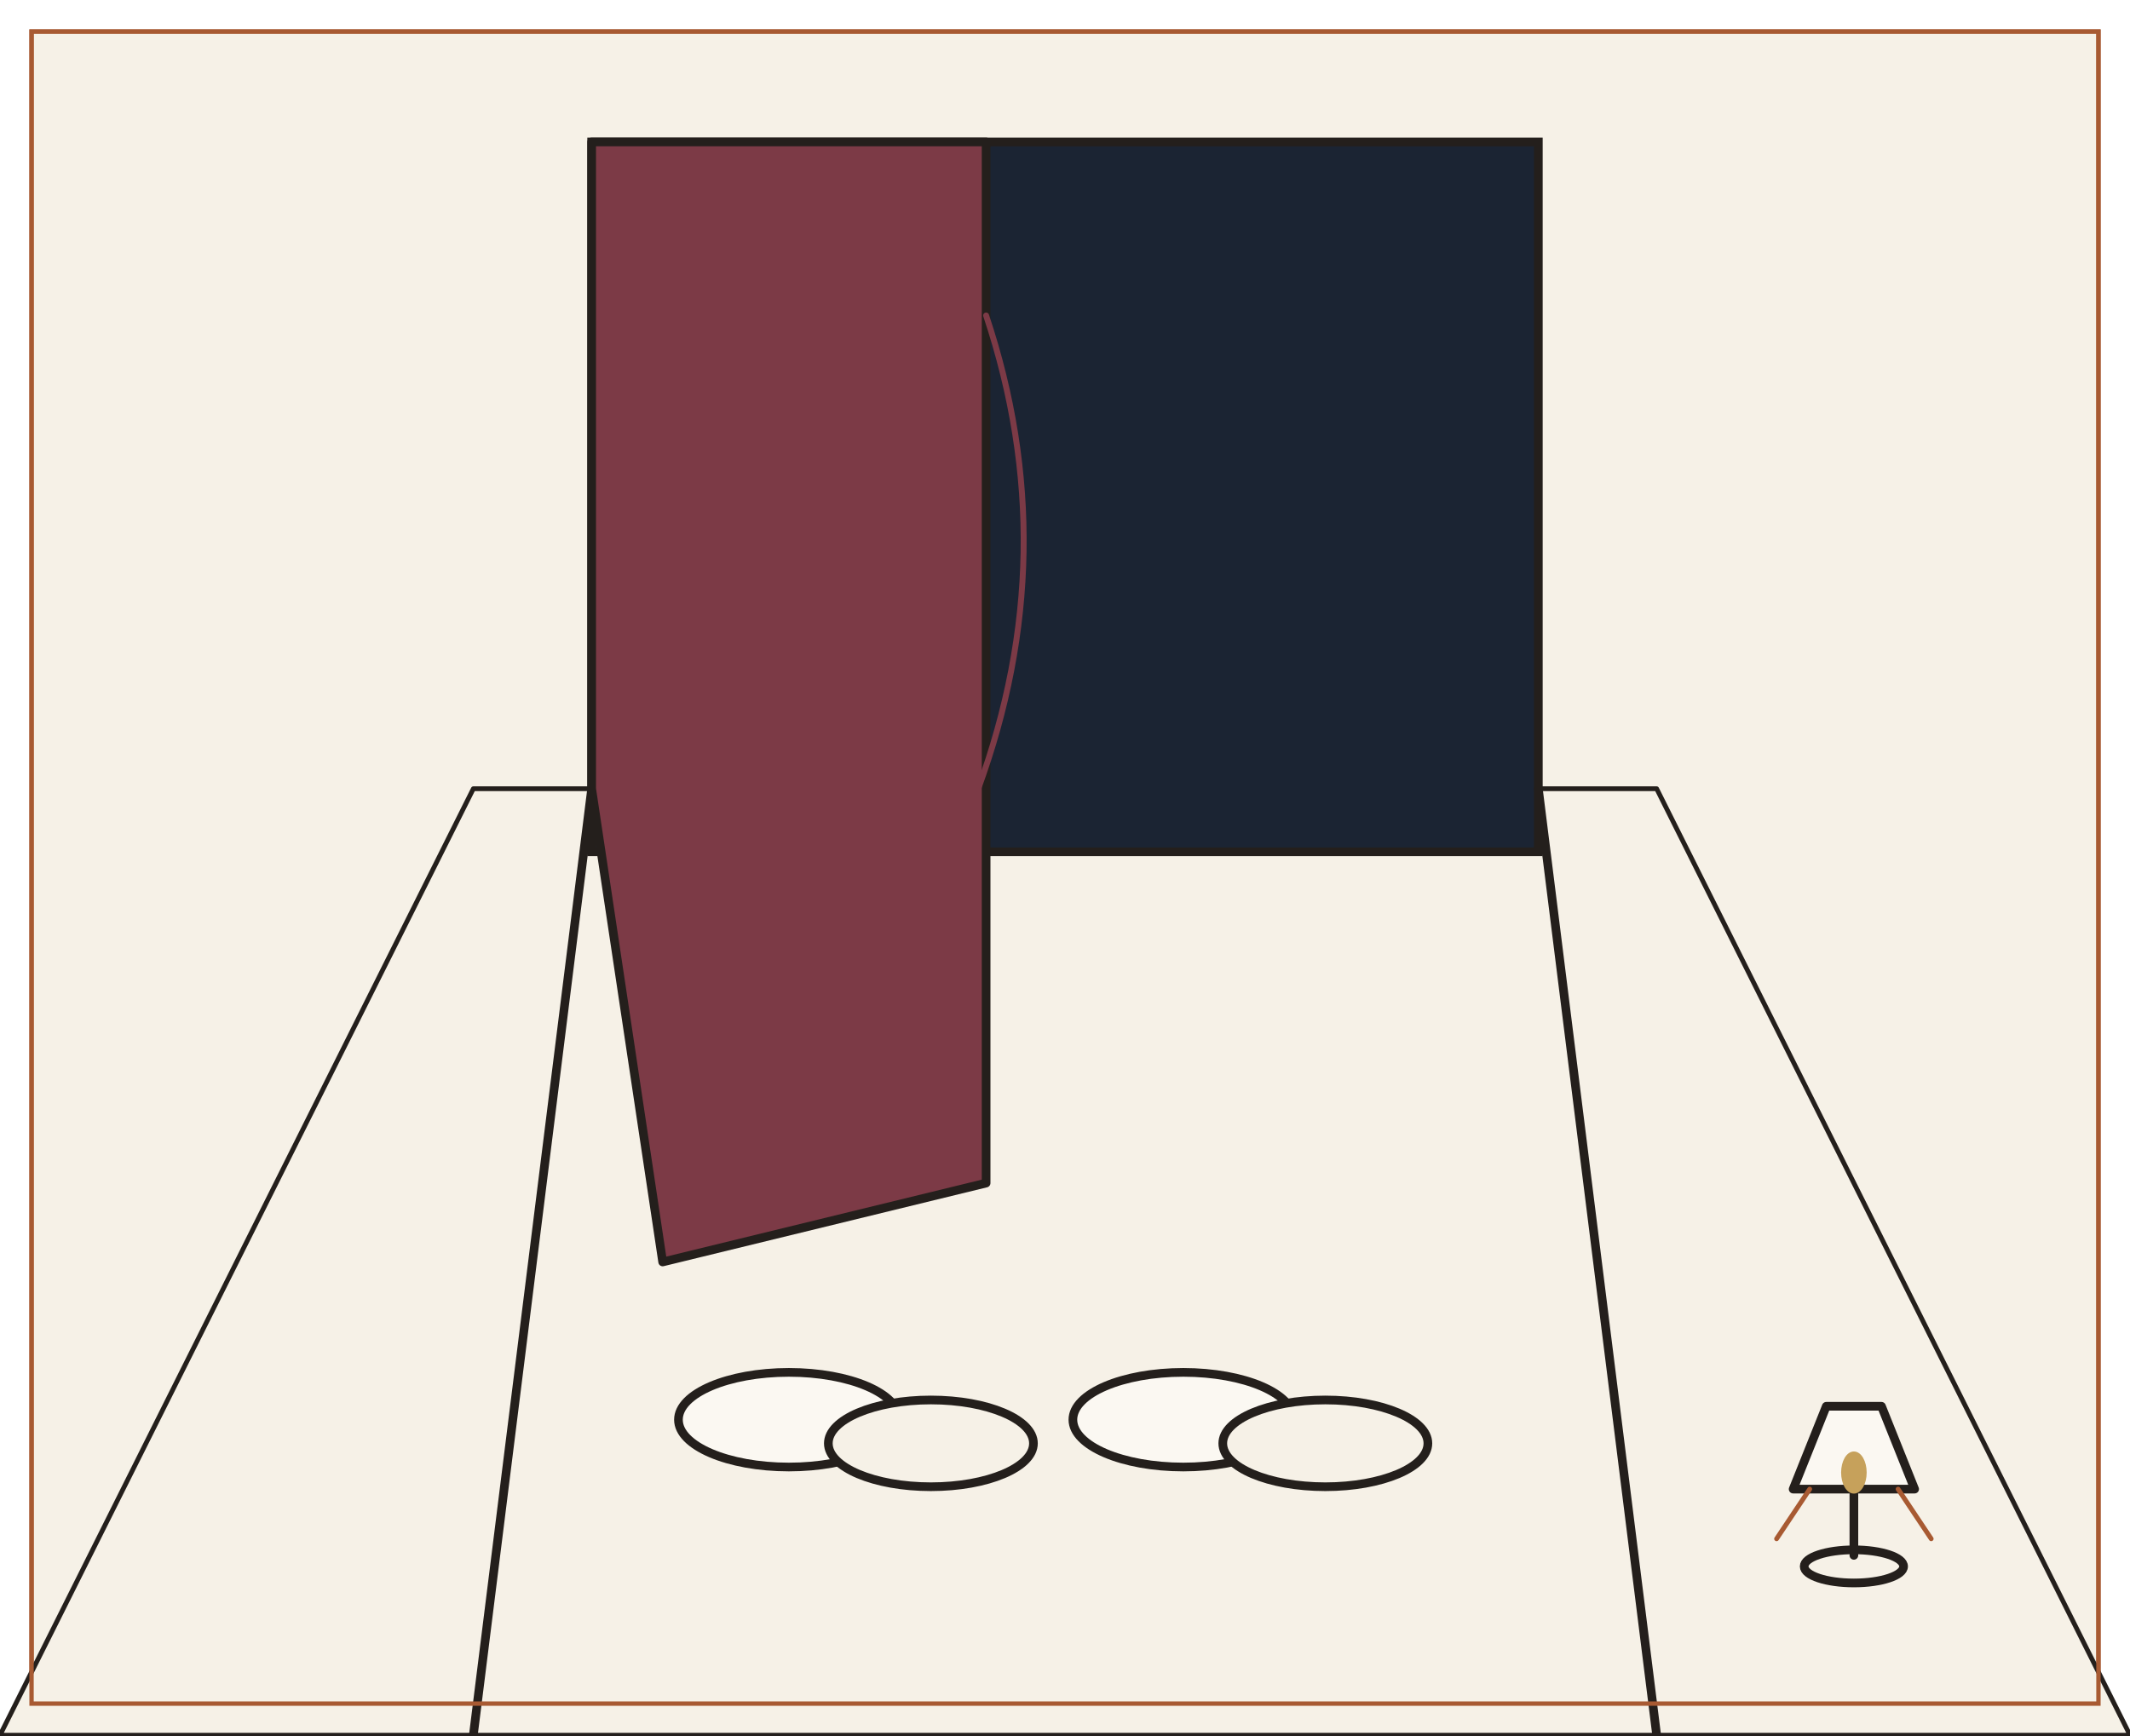
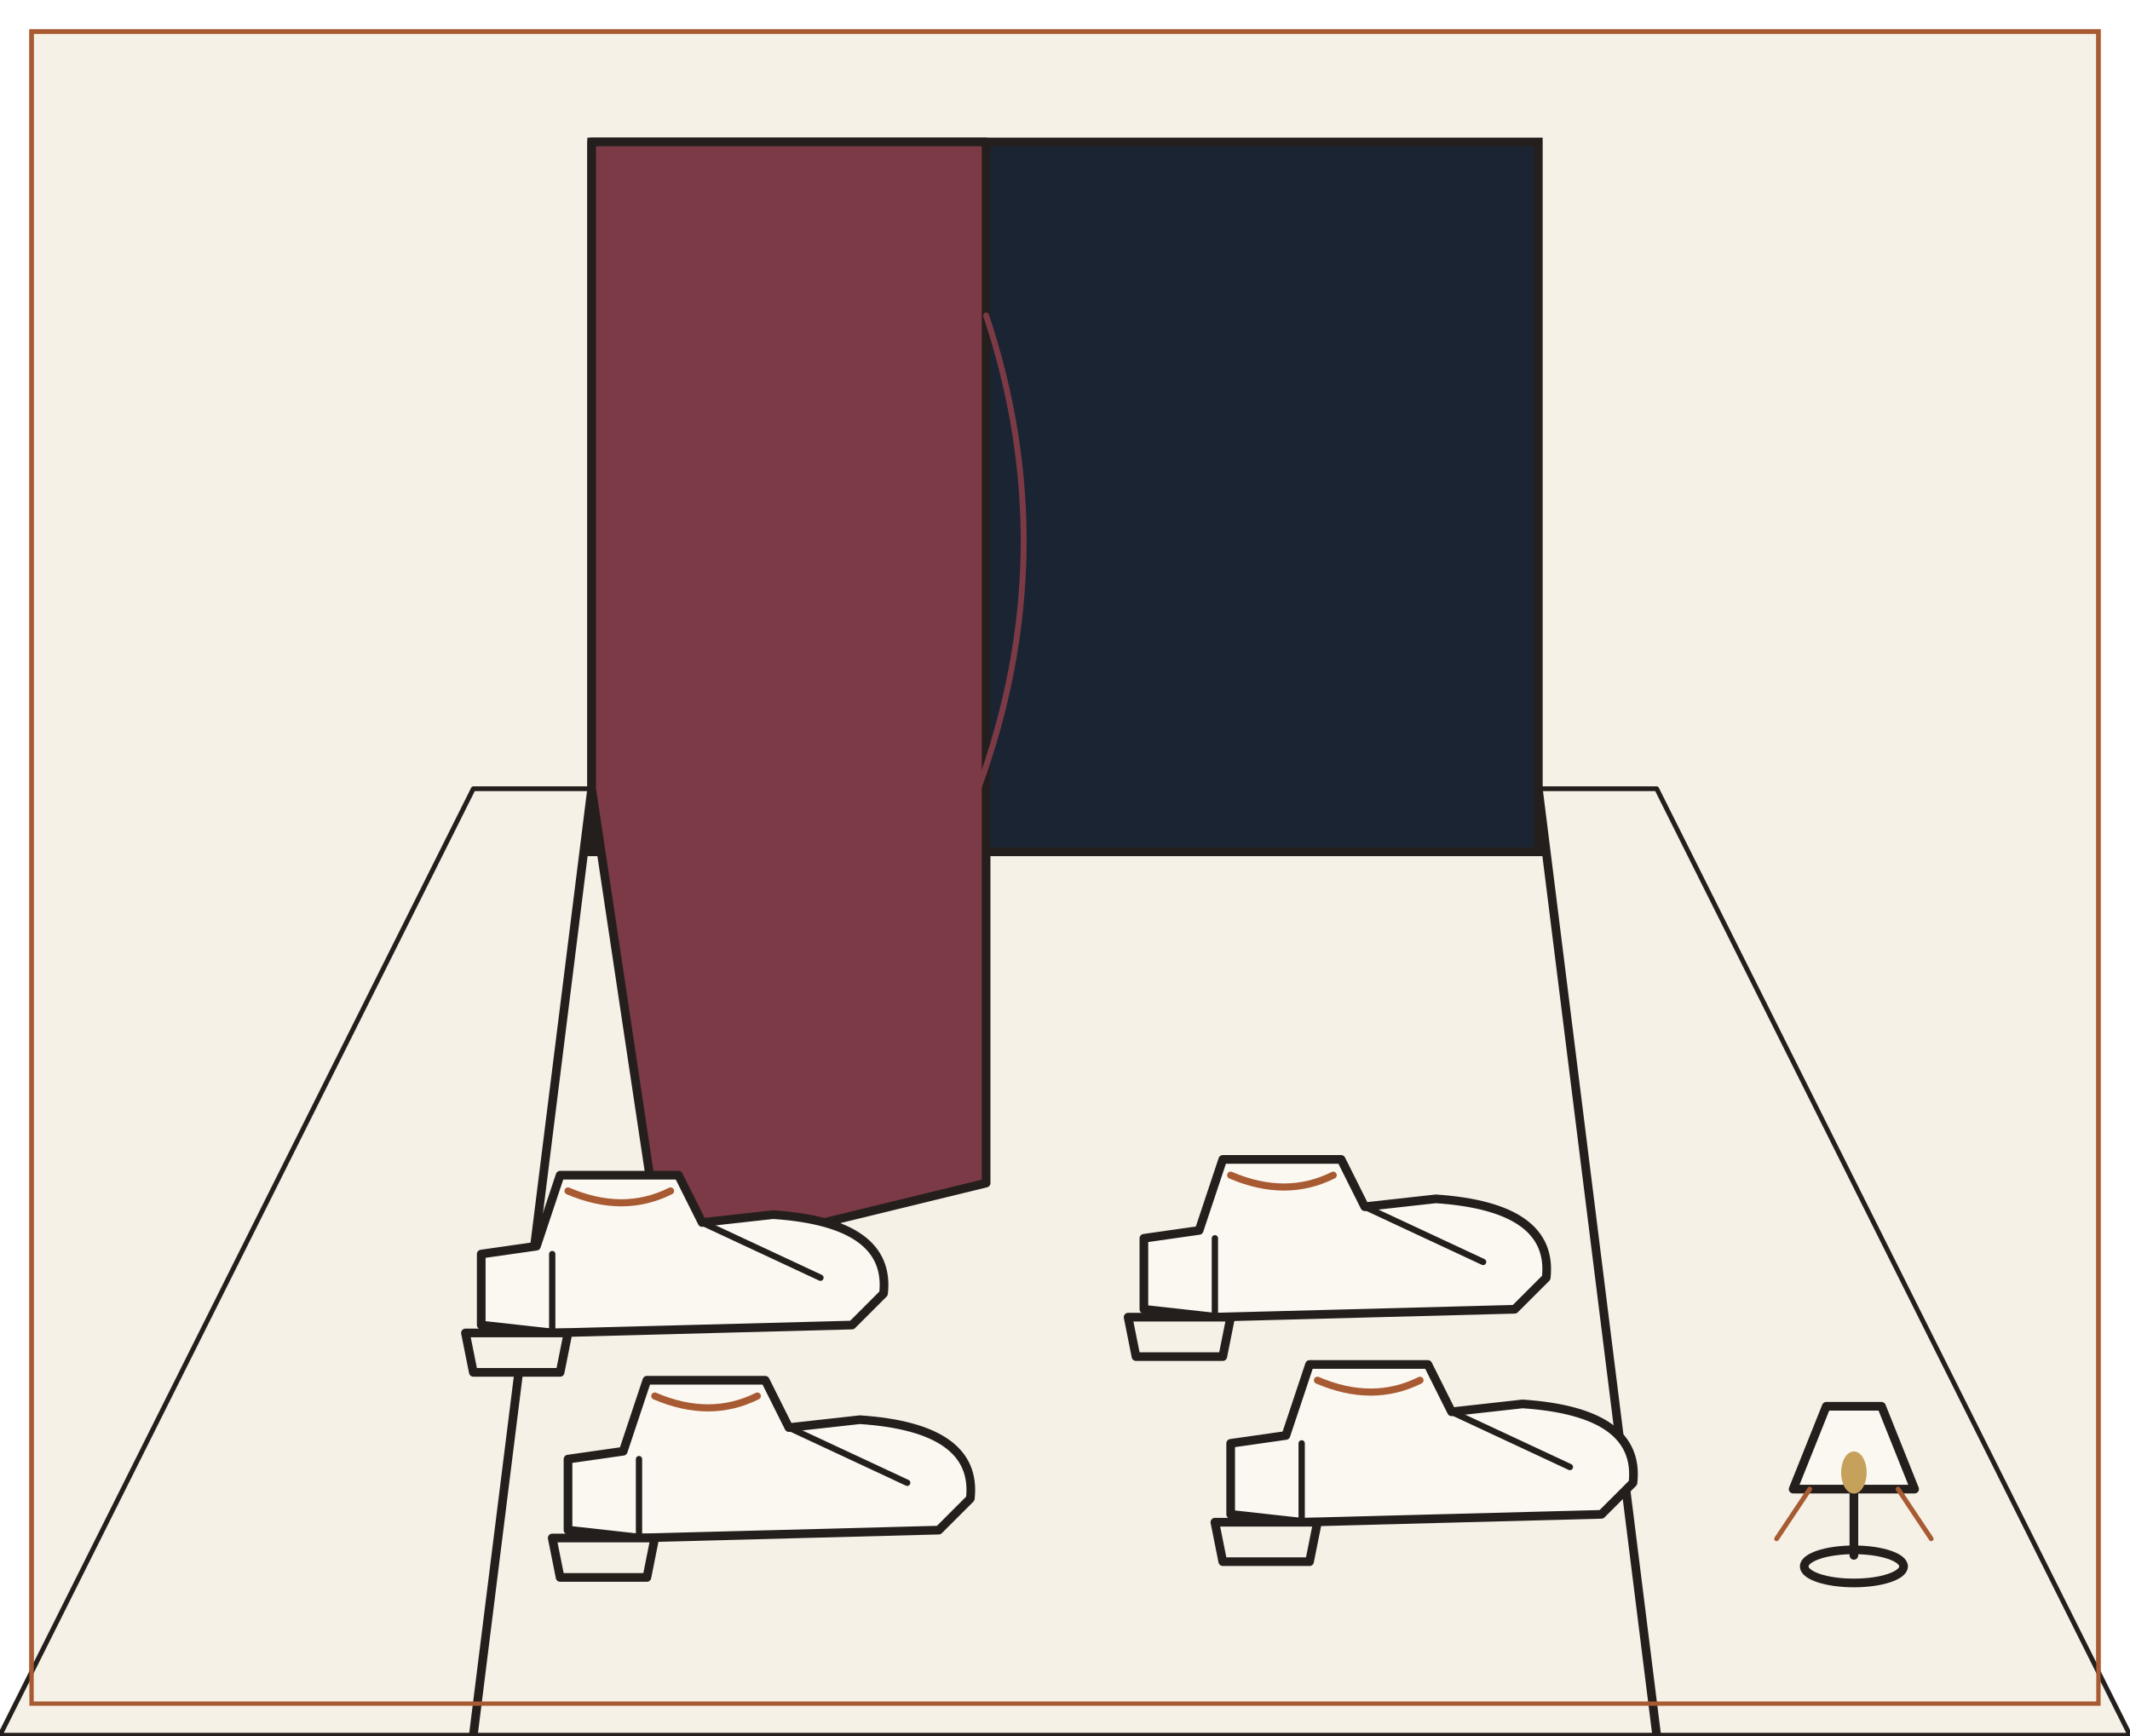
<svg xmlns="http://www.w3.org/2000/svg" viewBox="0 0 540 440" width="540" height="440" role="img" aria-label="Part opener for Desire, Attraction, and Sensual Intimacy: shoes at a hallway threshold, a half-drawn burgundy drape, and a low lamp.">
  <rect x="8.00" y="8.00" width="524.00" height="424.00" rx="0.00" fill="#F6F1E7" stroke="#A85A32" stroke-width="1.1" />
  <path d="M0.00 440.00 L540.00 440.00 L420.00 200.00 L120.00 200.00 Z" fill="#F6F1E7" stroke="#241F1C" stroke-width="1.2" stroke-linecap="round" stroke-linejoin="round" />
  <rect x="150.00" y="36.00" width="240.00" height="180.00" rx="0.00" fill="#1B2433" stroke="#241F1C" stroke-width="2.2" />
  <path d="M150.00 200.00L120.00 440.00" fill="none" stroke="#241F1C" stroke-width="2.2" stroke-linecap="round" stroke-linejoin="round" />
  <path d="M390.00 200.00L420.00 440.00" fill="none" stroke="#241F1C" stroke-width="2.2" stroke-linecap="round" stroke-linejoin="round" />
  <path d="M150.00 36.00 L250.00 36.00 L250.00 300.00 L168.00 320.00 L150.00 200.00 Z" fill="#7C3A46" stroke="#241F1C" stroke-width="2.2" stroke-linecap="round" stroke-linejoin="round" />
  <path d="M250 80 Q270 140 248 200" fill="none" stroke="#7C3A46" stroke-width="1.5" stroke-linecap="round" stroke-linejoin="round" />
-   <ellipse cx="200.00" cy="360.00" rx="28.00" ry="12.00" fill="#FBF8F2" stroke="#241F1C" stroke-width="2.2" />
-   <ellipse cx="236.00" cy="366.00" rx="26.00" ry="11.00" fill="#F6F1E7" stroke="#241F1C" stroke-width="2.2" />
-   <ellipse cx="300.00" cy="360.00" rx="28.00" ry="12.00" fill="#FBF8F2" stroke="#241F1C" stroke-width="2.2" />
-   <ellipse cx="336.00" cy="366.00" rx="26.00" ry="11.00" fill="#F6F1E7" stroke="#241F1C" stroke-width="2.2" />
+   <path d="M122.0 336.0 L122.0 318.0 L136.0 316.0 L142.0 298.0 L172.0 298.0 L178.0 310.0 L196.0 308.0 Q226.0 310.0 224.0 328.0 L216.0 336.0 L140.0 338.0 Z" fill="#FBF8F2" stroke="#241F1C" stroke-width="2.2" stroke-linecap="round" stroke-linejoin="round" />
+   <path d="M118.0 338.0 L144.0 338.0 L142.0 348.0 L120.0 348.0 Z" fill="#F6F1E7" stroke="#241F1C" stroke-width="2.2" stroke-linecap="round" stroke-linejoin="round" />
+   <path d="M140.00 338.00L140.00 318.00" fill="none" stroke="#241F1C" stroke-width="1.6" stroke-linecap="round" stroke-linejoin="round" />
+   <path d="M178.00 310.00L208.00 324.00" fill="none" stroke="#241F1C" stroke-width="1.6" stroke-linecap="round" stroke-linejoin="round" />
+   <path d="M144.0 302.0 Q158.0 308.0 170.0 302.0" fill="none" stroke="#A85A32" stroke-width="1.8" stroke-linecap="round" stroke-linejoin="round" />
+   <path d="M144.0 388.0 L144.0 370.0 L158.0 368.0 L164.0 350.0 L194.0 350.0 L200.0 362.0 L218.0 360.0 Q248.0 362.0 246.0 380.0 L238.0 388.0 L162.0 390.0 Z" fill="#FBF8F2" stroke="#241F1C" stroke-width="2.2" stroke-linecap="round" stroke-linejoin="round" />
+   <path d="M140.0 390.0 L166.0 390.0 L164.0 400.0 L142.0 400.0 Z" fill="#F6F1E7" stroke="#241F1C" stroke-width="2.2" stroke-linecap="round" stroke-linejoin="round" />
+   <path d="M162.00 390.00L162.00 370.00" fill="none" stroke="#241F1C" stroke-width="1.6" stroke-linecap="round" stroke-linejoin="round" />
+   <path d="M200.00 362.00L230.00 376.00" fill="none" stroke="#241F1C" stroke-width="1.6" stroke-linecap="round" stroke-linejoin="round" />
+   <path d="M166.0 354.0 Q180.0 360.0 192.0 354.0" fill="none" stroke="#A85A32" stroke-width="1.8" stroke-linecap="round" stroke-linejoin="round" />
+   <path d="M290.0 332.0 L290.0 314.0 L304.0 312.0 L310.0 294.0 L340.0 294.0 L346.0 306.0 L364.0 304.0 Q394.0 306.0 392.0 324.0 L384.0 332.0 L308.0 334.0 Z" fill="#FBF8F2" stroke="#241F1C" stroke-width="2.2" stroke-linecap="round" stroke-linejoin="round" />
+   <path d="M286.0 334.0 L312.0 334.0 L310.0 344.0 L288.0 344.0 Z" fill="#F6F1E7" stroke="#241F1C" stroke-width="2.2" stroke-linecap="round" stroke-linejoin="round" />
+   <path d="M308.00 334.00L308.00 314.00" fill="none" stroke="#241F1C" stroke-width="1.6" stroke-linecap="round" stroke-linejoin="round" />
+   <path d="M346.00 306.00L376.00 320.00" fill="none" stroke="#241F1C" stroke-width="1.6" stroke-linecap="round" stroke-linejoin="round" />
+   <path d="M312.0 298.0 Q326.0 304.0 338.0 298.0" fill="none" stroke="#A85A32" stroke-width="1.8" stroke-linecap="round" stroke-linejoin="round" />
+   <path d="M312.0 384.0 L312.0 366.0 L326.0 364.0 L332.0 346.0 L362.0 346.0 L368.0 358.0 L386.0 356.0 Q416.0 358.0 414.0 376.0 L406.0 384.0 L330.0 386.0 Z" fill="#FBF8F2" stroke="#241F1C" stroke-width="2.2" stroke-linecap="round" stroke-linejoin="round" />
+   <path d="M308.0 386.0 L334.0 386.0 L332.0 396.0 L310.0 396.0 Z" fill="#F6F1E7" stroke="#241F1C" stroke-width="2.2" stroke-linecap="round" stroke-linejoin="round" />
+   <path d="M330.00 386.00L330.00 366.00" fill="none" stroke="#241F1C" stroke-width="1.6" stroke-linecap="round" stroke-linejoin="round" />
+   <path d="M368.00 358.00L398.00 372.00" fill="none" stroke="#241F1C" stroke-width="1.6" stroke-linecap="round" stroke-linejoin="round" />
+   <path d="M334.0 350.0 Q348.0 356.0 360.0 350.0" fill="none" stroke="#A85A32" stroke-width="1.8" stroke-linecap="round" stroke-linejoin="round" />
  <ellipse cx="470.00" cy="397.20" rx="12.60" ry="4.20" fill="#F6F1E7" stroke="#241F1C" stroke-width="2.2" />
  <path d="M470.00 394.40L470.00 374.80" fill="none" stroke="#241F1C" stroke-width="2.2" stroke-linecap="round" stroke-linejoin="round" />
  <path d="M463.00 356.60 L477.00 356.60 L485.40 377.60 L454.60 377.60 Z" fill="#FBF8F2" stroke="#241F1C" stroke-width="2.2" stroke-linecap="round" stroke-linejoin="round" />
  <ellipse cx="470.00" cy="373.40" rx="2.80" ry="4.90" fill="#C6A15B" stroke="#C6A15B" stroke-width="0.88" />
  <path d="M458.80 377.60L450.40 390.20" fill="none" stroke="#A85A32" stroke-width="1.21" stroke-linecap="round" stroke-linejoin="round" />
  <path d="M481.20 377.60L489.60 390.20" fill="none" stroke="#A85A32" stroke-width="1.21" stroke-linecap="round" stroke-linejoin="round" />
  <rect x="8.00" y="8.00" width="524.00" height="424.00" rx="0.00" fill="none" stroke="#A85A32" stroke-width="1.1" />
</svg>
